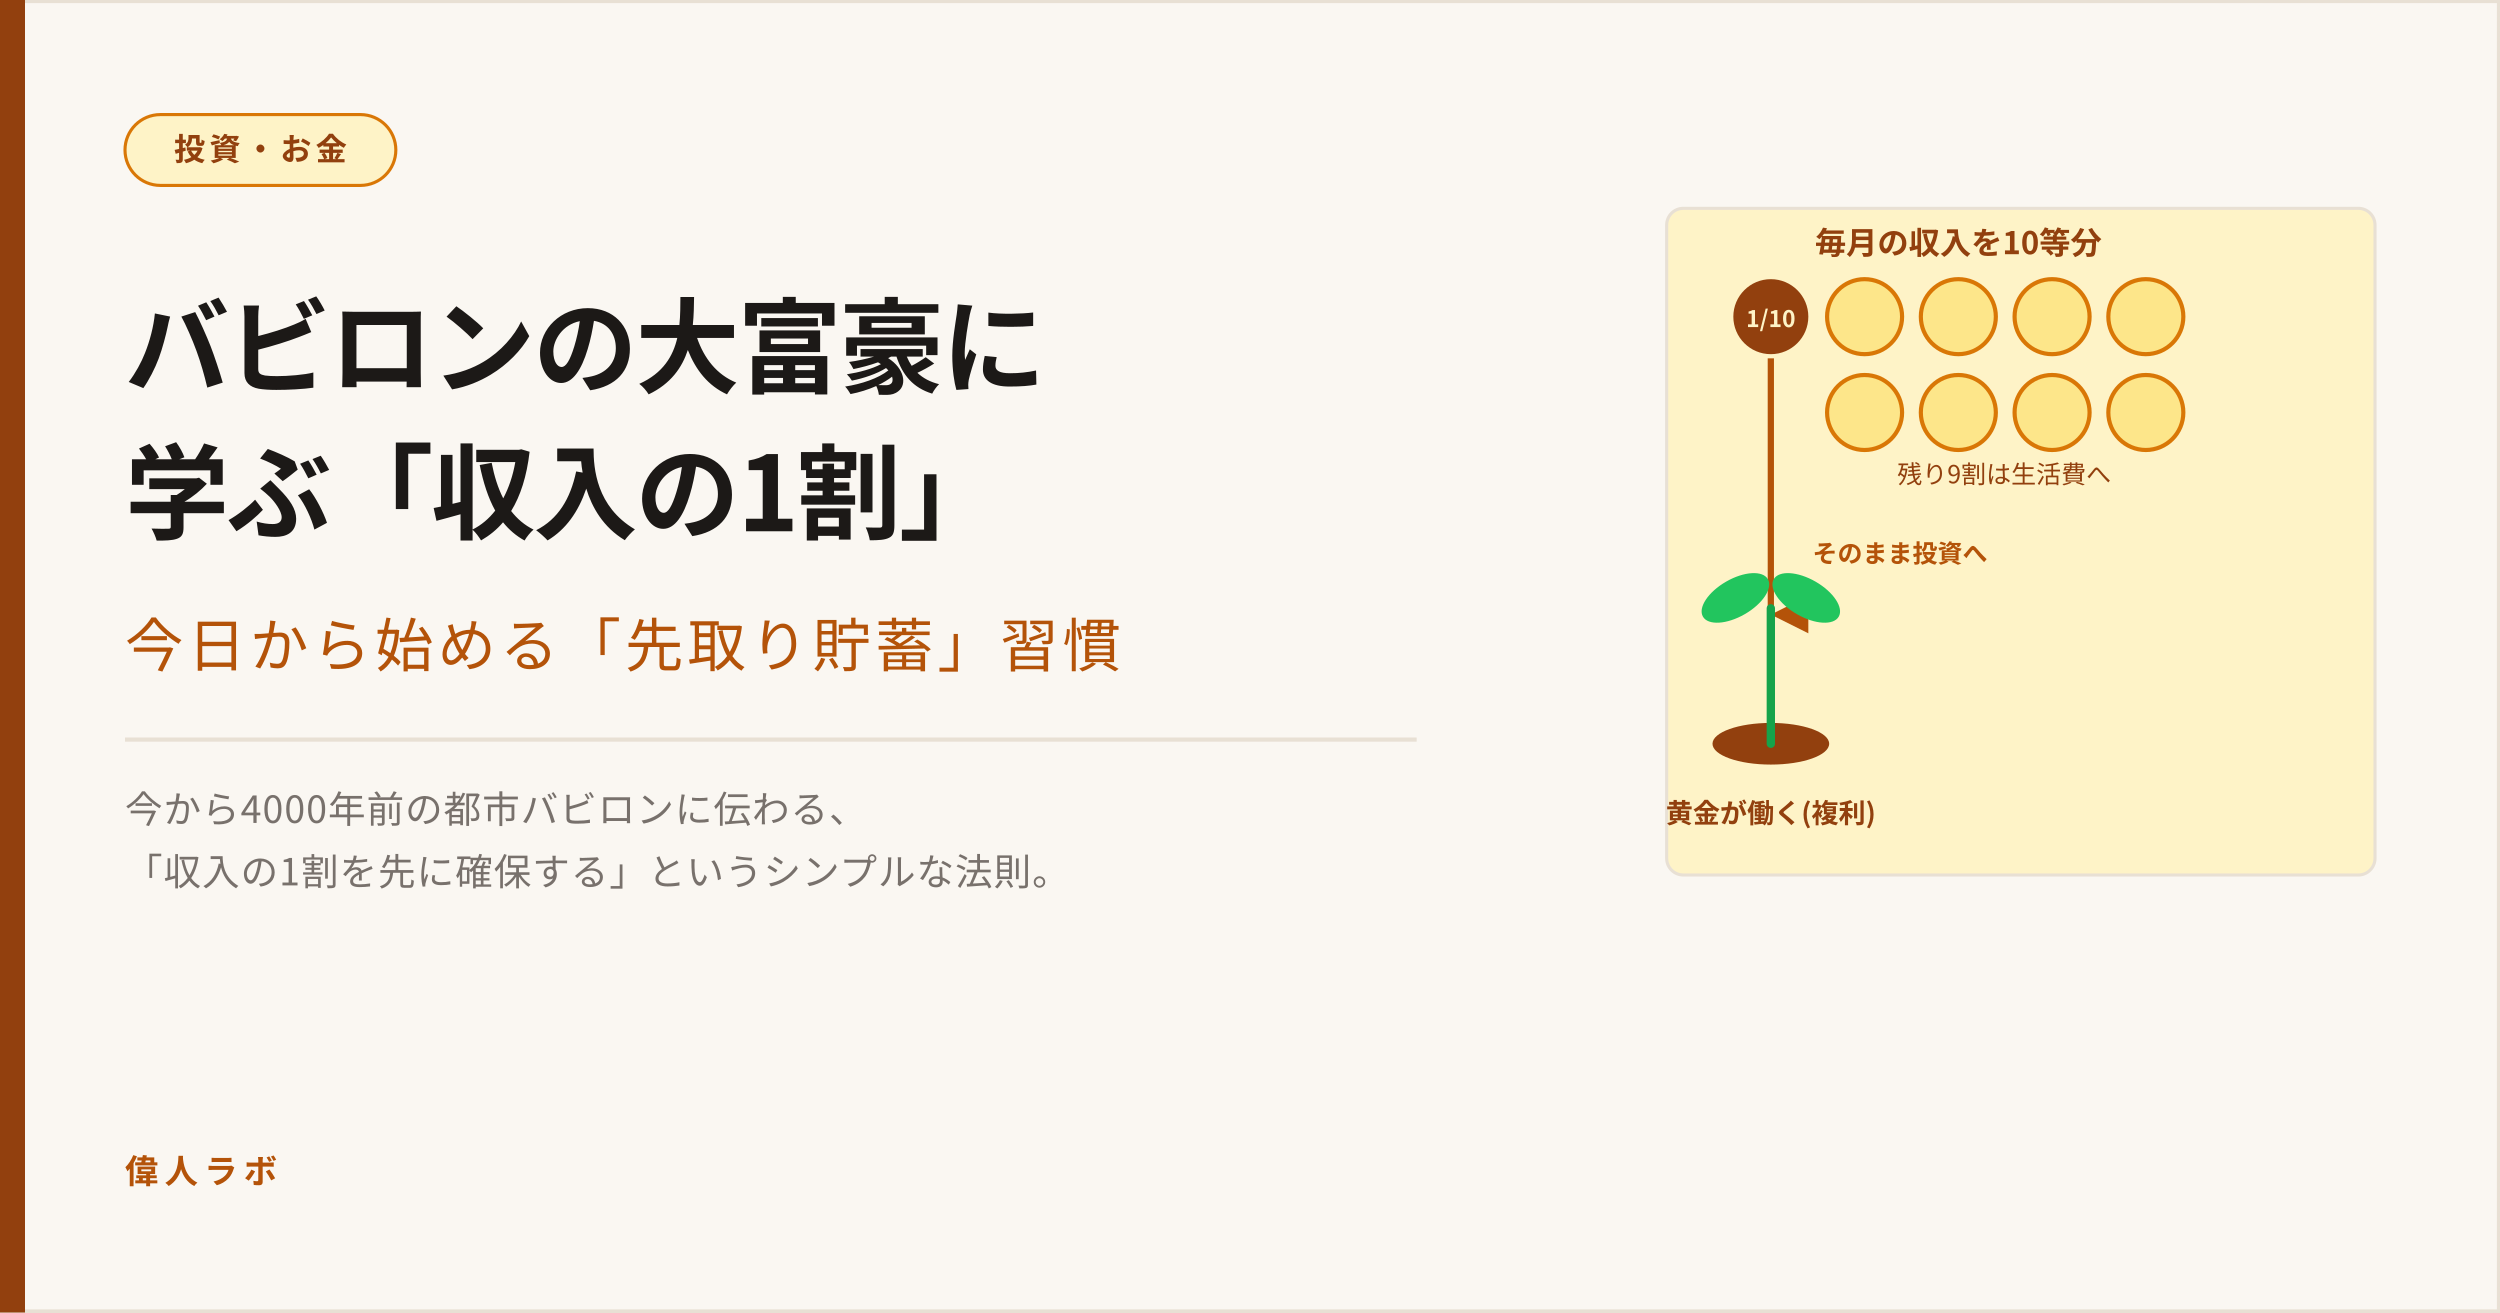
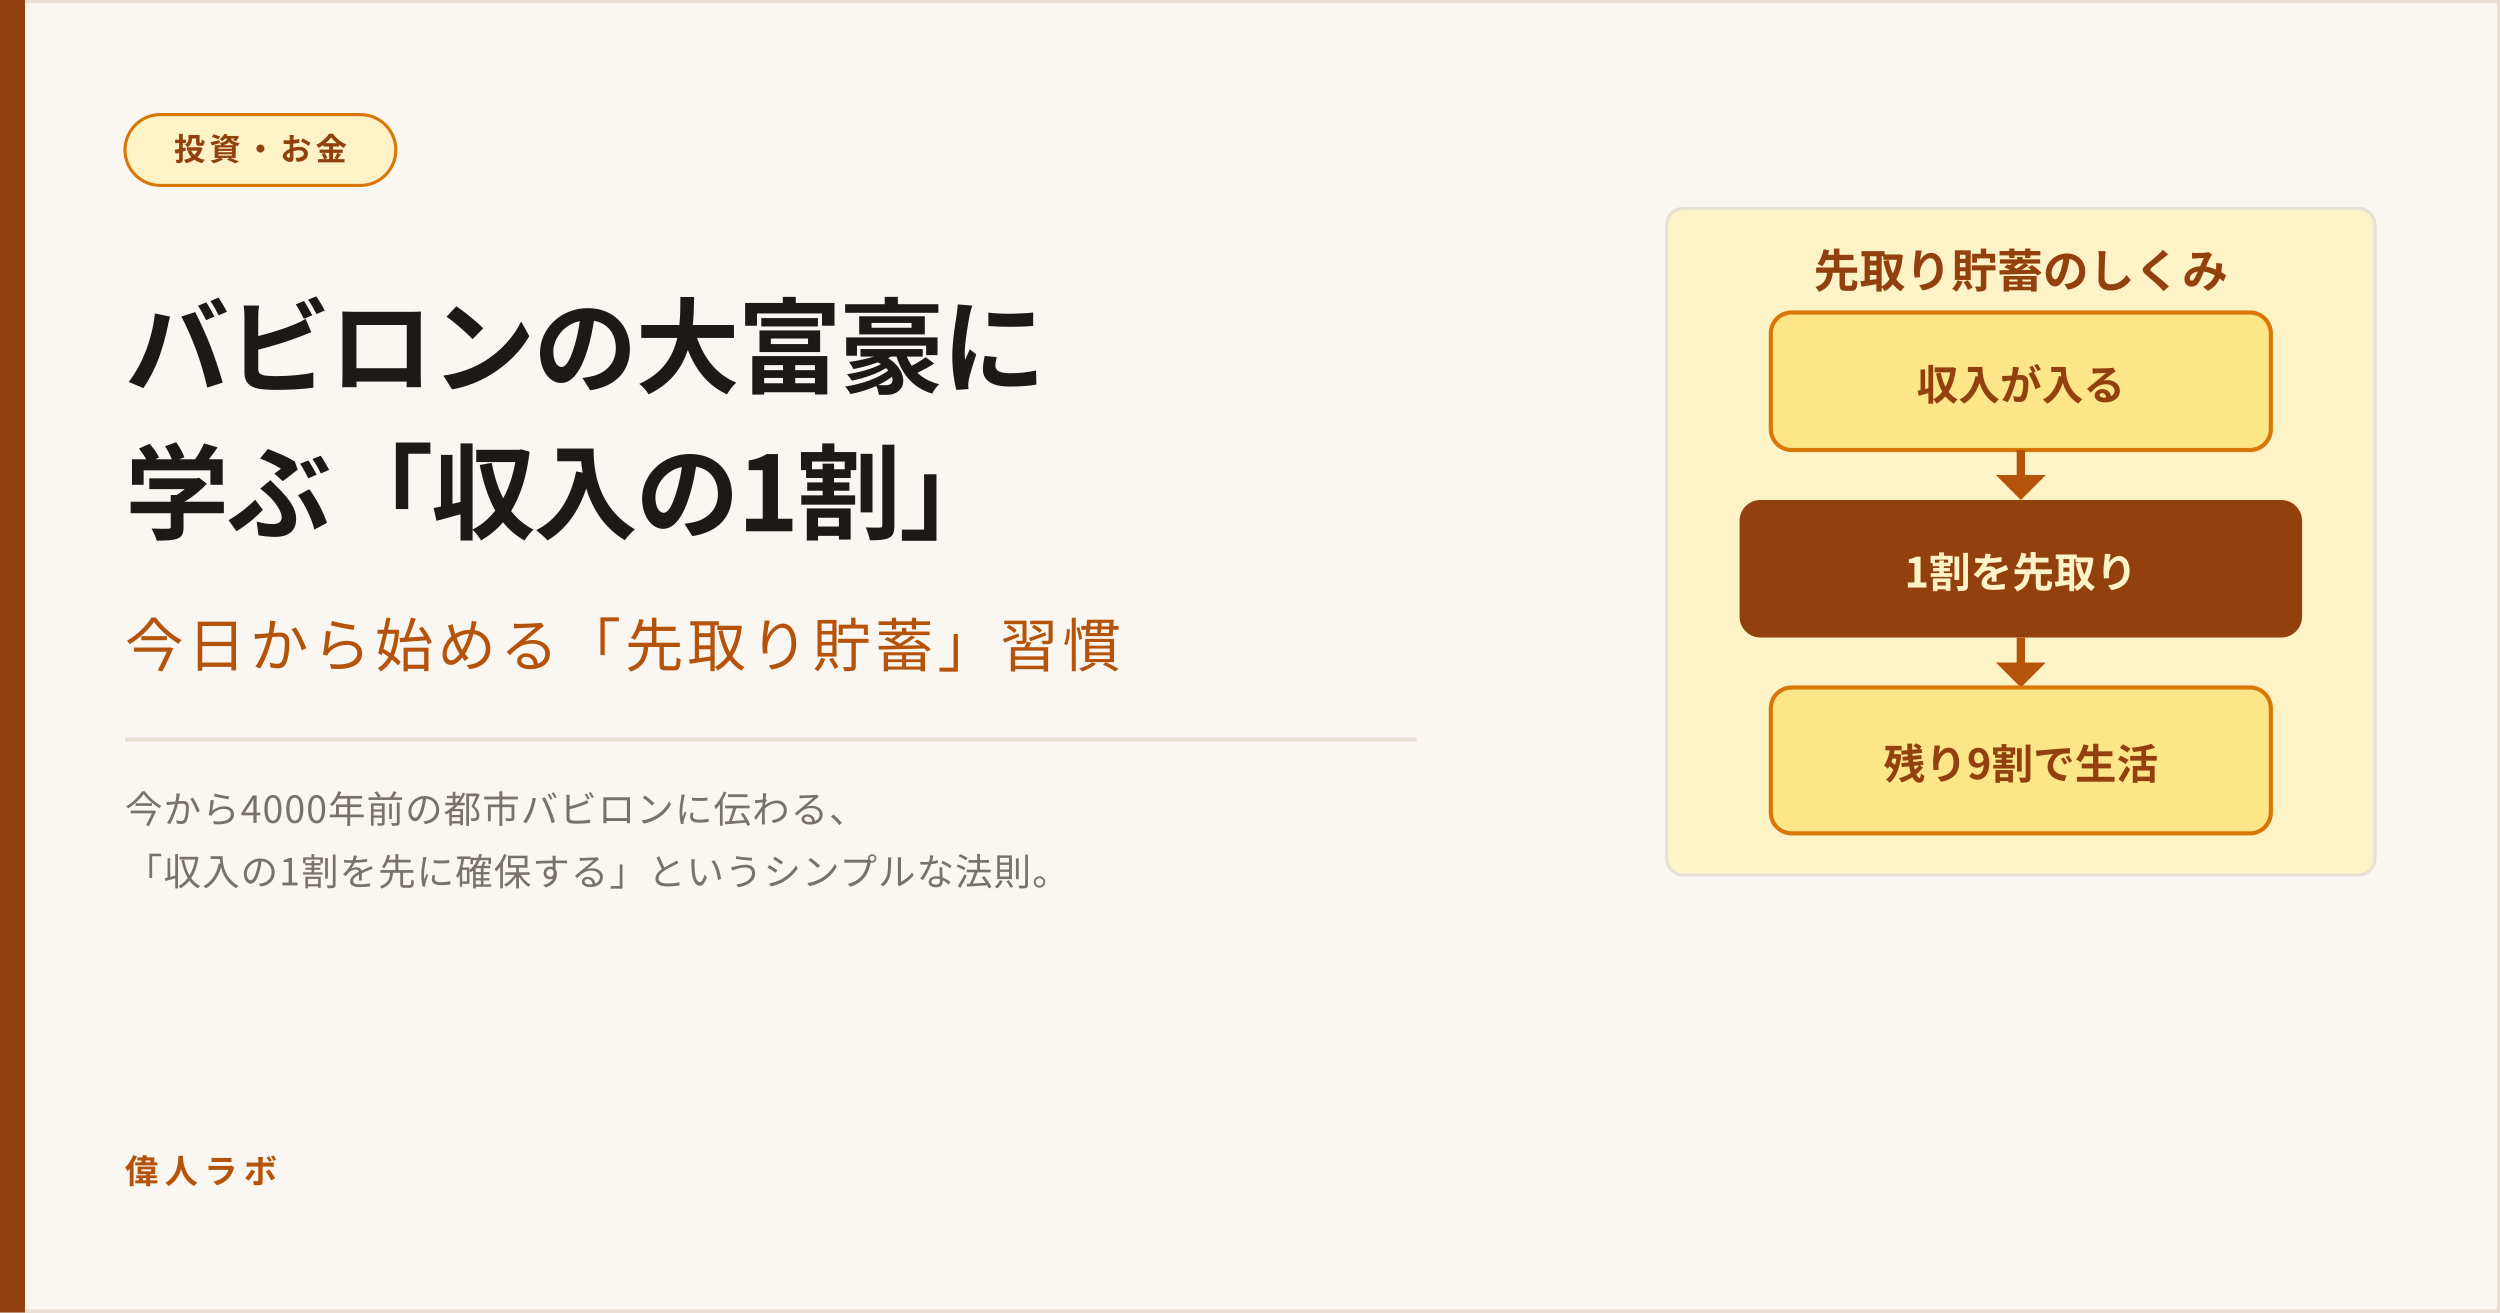
<svg xmlns="http://www.w3.org/2000/svg" width="1200" height="630" viewBox="0 0 1200 630">
  <rect width="1200" height="630" fill="#faf7f2" />
  <rect x="0" y="0" width="1200" height="630" fill="none" stroke="#e8e0d4" stroke-width="3" />
  <rect x="0" y="0" width="12" height="630" fill="#92400e" />
  <rect x="60" y="55" width="130" height="34" rx="17" fill="#fef3c7" stroke="#d97706" stroke-width="1.5" />
  <text x="125" y="77" font-family="'Hiragino Sans', 'Noto Sans CJK JP', sans-serif" font-size="15" font-weight="700" fill="#92400e" text-anchor="middle" letter-spacing="2">投資・お金</text>
  <text x="60" y="185" font-family="'Hiragino Sans', 'Noto Sans CJK JP', sans-serif" font-size="50" font-weight="700" fill="#1c1917" letter-spacing="-1">バビロンの大富豪に</text>
  <text x="60" y="255" font-family="'Hiragino Sans', 'Noto Sans CJK JP', sans-serif" font-size="50" font-weight="700" fill="#1c1917" letter-spacing="-1">学ぶ「収入の1割」</text>
  <text x="60" y="320" font-family="'Hiragino Sans', 'Noto Sans CJK JP', sans-serif" font-size="28" fill="#b45309" letter-spacing="2">今日から始める「先取り貯蓄」習慣</text>
  <line x1="60" y1="355" x2="680" y2="355" stroke="#e8e0d4" stroke-width="2" />
  <text x="60" y="395" font-family="'Hiragino Sans', 'Noto Sans CJK JP', sans-serif" font-size="18" fill="#78716c" letter-spacing="0.5">今から4000年前の都市バビロンに伝わる、</text>
  <text x="60" y="425" font-family="'Hiragino Sans', 'Noto Sans CJK JP', sans-serif" font-size="18" fill="#78716c" letter-spacing="0.5">「収入の1割を先に確保する」というシンプルな法則。</text>
  <text x="60" y="568" font-family="'Hiragino Sans', 'Noto Sans CJK JP', sans-serif" font-size="16" fill="#b45309" font-weight="700" letter-spacing="3">偉人ラボ</text>
  <rect x="800" y="100" width="340" height="320" rx="8" fill="#fef3c7" stroke="#e8e0d4" stroke-width="1.5" />
-   <text x="940" y="122" font-family="'Hiragino Sans', 'Noto Sans CJK JP', sans-serif" font-size="15" font-weight="700" fill="#92400e" text-anchor="middle">毎月の収入を10等分</text>
-   <circle cx="850" cy="152" r="18" fill="#92400e" />
-   <text x="850" y="157" font-family="'Hiragino Sans', 'Noto Sans CJK JP', sans-serif" font-size="11" font-weight="700" fill="#fef3c7" text-anchor="middle">1/10</text>
-   <circle cx="895" cy="152" r="18" fill="#fde68a" stroke="#d97706" stroke-width="2" />
-   <circle cx="940" cy="152" r="18" fill="#fde68a" stroke="#d97706" stroke-width="2" />
-   <circle cx="985" cy="152" r="18" fill="#fde68a" stroke="#d97706" stroke-width="2" />
-   <circle cx="1030" cy="152" r="18" fill="#fde68a" stroke="#d97706" stroke-width="2" />
-   <circle cx="895" cy="198" r="18" fill="#fde68a" stroke="#d97706" stroke-width="2" />
-   <circle cx="940" cy="198" r="18" fill="#fde68a" stroke="#d97706" stroke-width="2" />
-   <circle cx="985" cy="198" r="18" fill="#fde68a" stroke="#d97706" stroke-width="2" />
-   <circle cx="1030" cy="198" r="18" fill="#fde68a" stroke="#d97706" stroke-width="2" />
-   <text x="962" y="232" font-family="'Hiragino Sans', 'Noto Sans CJK JP', sans-serif" font-size="12" fill="#92400e" text-anchor="middle">残り9割は生活費へ</text>
-   <defs>
-     <marker id="arrowDown" markerWidth="10" markerHeight="10" refX="3" refY="6" orient="auto">
-       <path d="M0,0 L6,0 L3,6 Z" fill="#b45309" />
-     </marker>
-   </defs>
-   <line x1="850" y1="172" x2="850" y2="295" stroke="#b45309" stroke-width="3" marker-end="url(#arrowDown)" />
-   <text x="912" y="270" font-family="'Hiragino Sans', 'Noto Sans CJK JP', sans-serif" font-size="12" font-weight="700" fill="#b45309" text-anchor="middle">そのまま投資へ</text>
-   <ellipse cx="850" cy="357" rx="28" ry="10" fill="#92400e" />
-   <line x1="850" y1="357" x2="850" y2="292" stroke="#16a34a" stroke-width="4" stroke-linecap="round" />
-   <ellipse cx="833" cy="287" rx="18" ry="9" fill="#22c55e" transform="rotate(-30 833 287)" />
-   <ellipse cx="867" cy="287" rx="18" ry="9" fill="#22c55e" transform="rotate(30 867 287)" />
-   <text x="850" y="395" font-family="'Hiragino Sans', 'Noto Sans CJK JP', sans-serif" font-size="13" font-weight="700" fill="#92400e" text-anchor="middle">黄金が働く(複利)</text>
+   <text x="970" y="138" font-family="'Hiragino Sans', 'Noto Sans CJK JP', sans-serif" font-size="22" font-weight="700" fill="#92400e" text-anchor="middle">先取り貯蓄のしくみ</text>
+   <rect x="850" y="150" width="240" height="66" rx="10" fill="#fde68a" stroke="#d97706" stroke-width="2" />
+   <text x="970" y="192" font-family="'Hiragino Sans', 'Noto Sans CJK JP', sans-serif" font-size="20" font-weight="700" fill="#92400e" text-anchor="middle">収入が入る</text>
+   <line x1="970" y1="216" x2="970" y2="234" stroke="#b45309" stroke-width="4" />
+   <path d="M 958,228 L 970,240 L 982,228 Z" fill="#b45309" />
+   <rect x="835" y="240" width="270" height="66" rx="10" fill="#92400e" />
+   <text x="970" y="282" font-family="'Hiragino Sans', 'Noto Sans CJK JP', sans-serif" font-size="20" font-weight="700" fill="#fef3c7" text-anchor="middle">1割を先取り</text>
+   <line x1="970" y1="306" x2="970" y2="324" stroke="#b45309" stroke-width="4" />
+   <path d="M 958,318 L 970,330 L 982,318 Z" fill="#b45309" />
+   <rect x="850" y="330" width="240" height="70" rx="10" fill="#fde68a" stroke="#d97706" stroke-width="2" />
+   <text x="970" y="374" font-family="'Hiragino Sans', 'Noto Sans CJK JP', sans-serif" font-size="20" font-weight="700" fill="#92400e" text-anchor="middle">残り9割で生活</text>
</svg>
